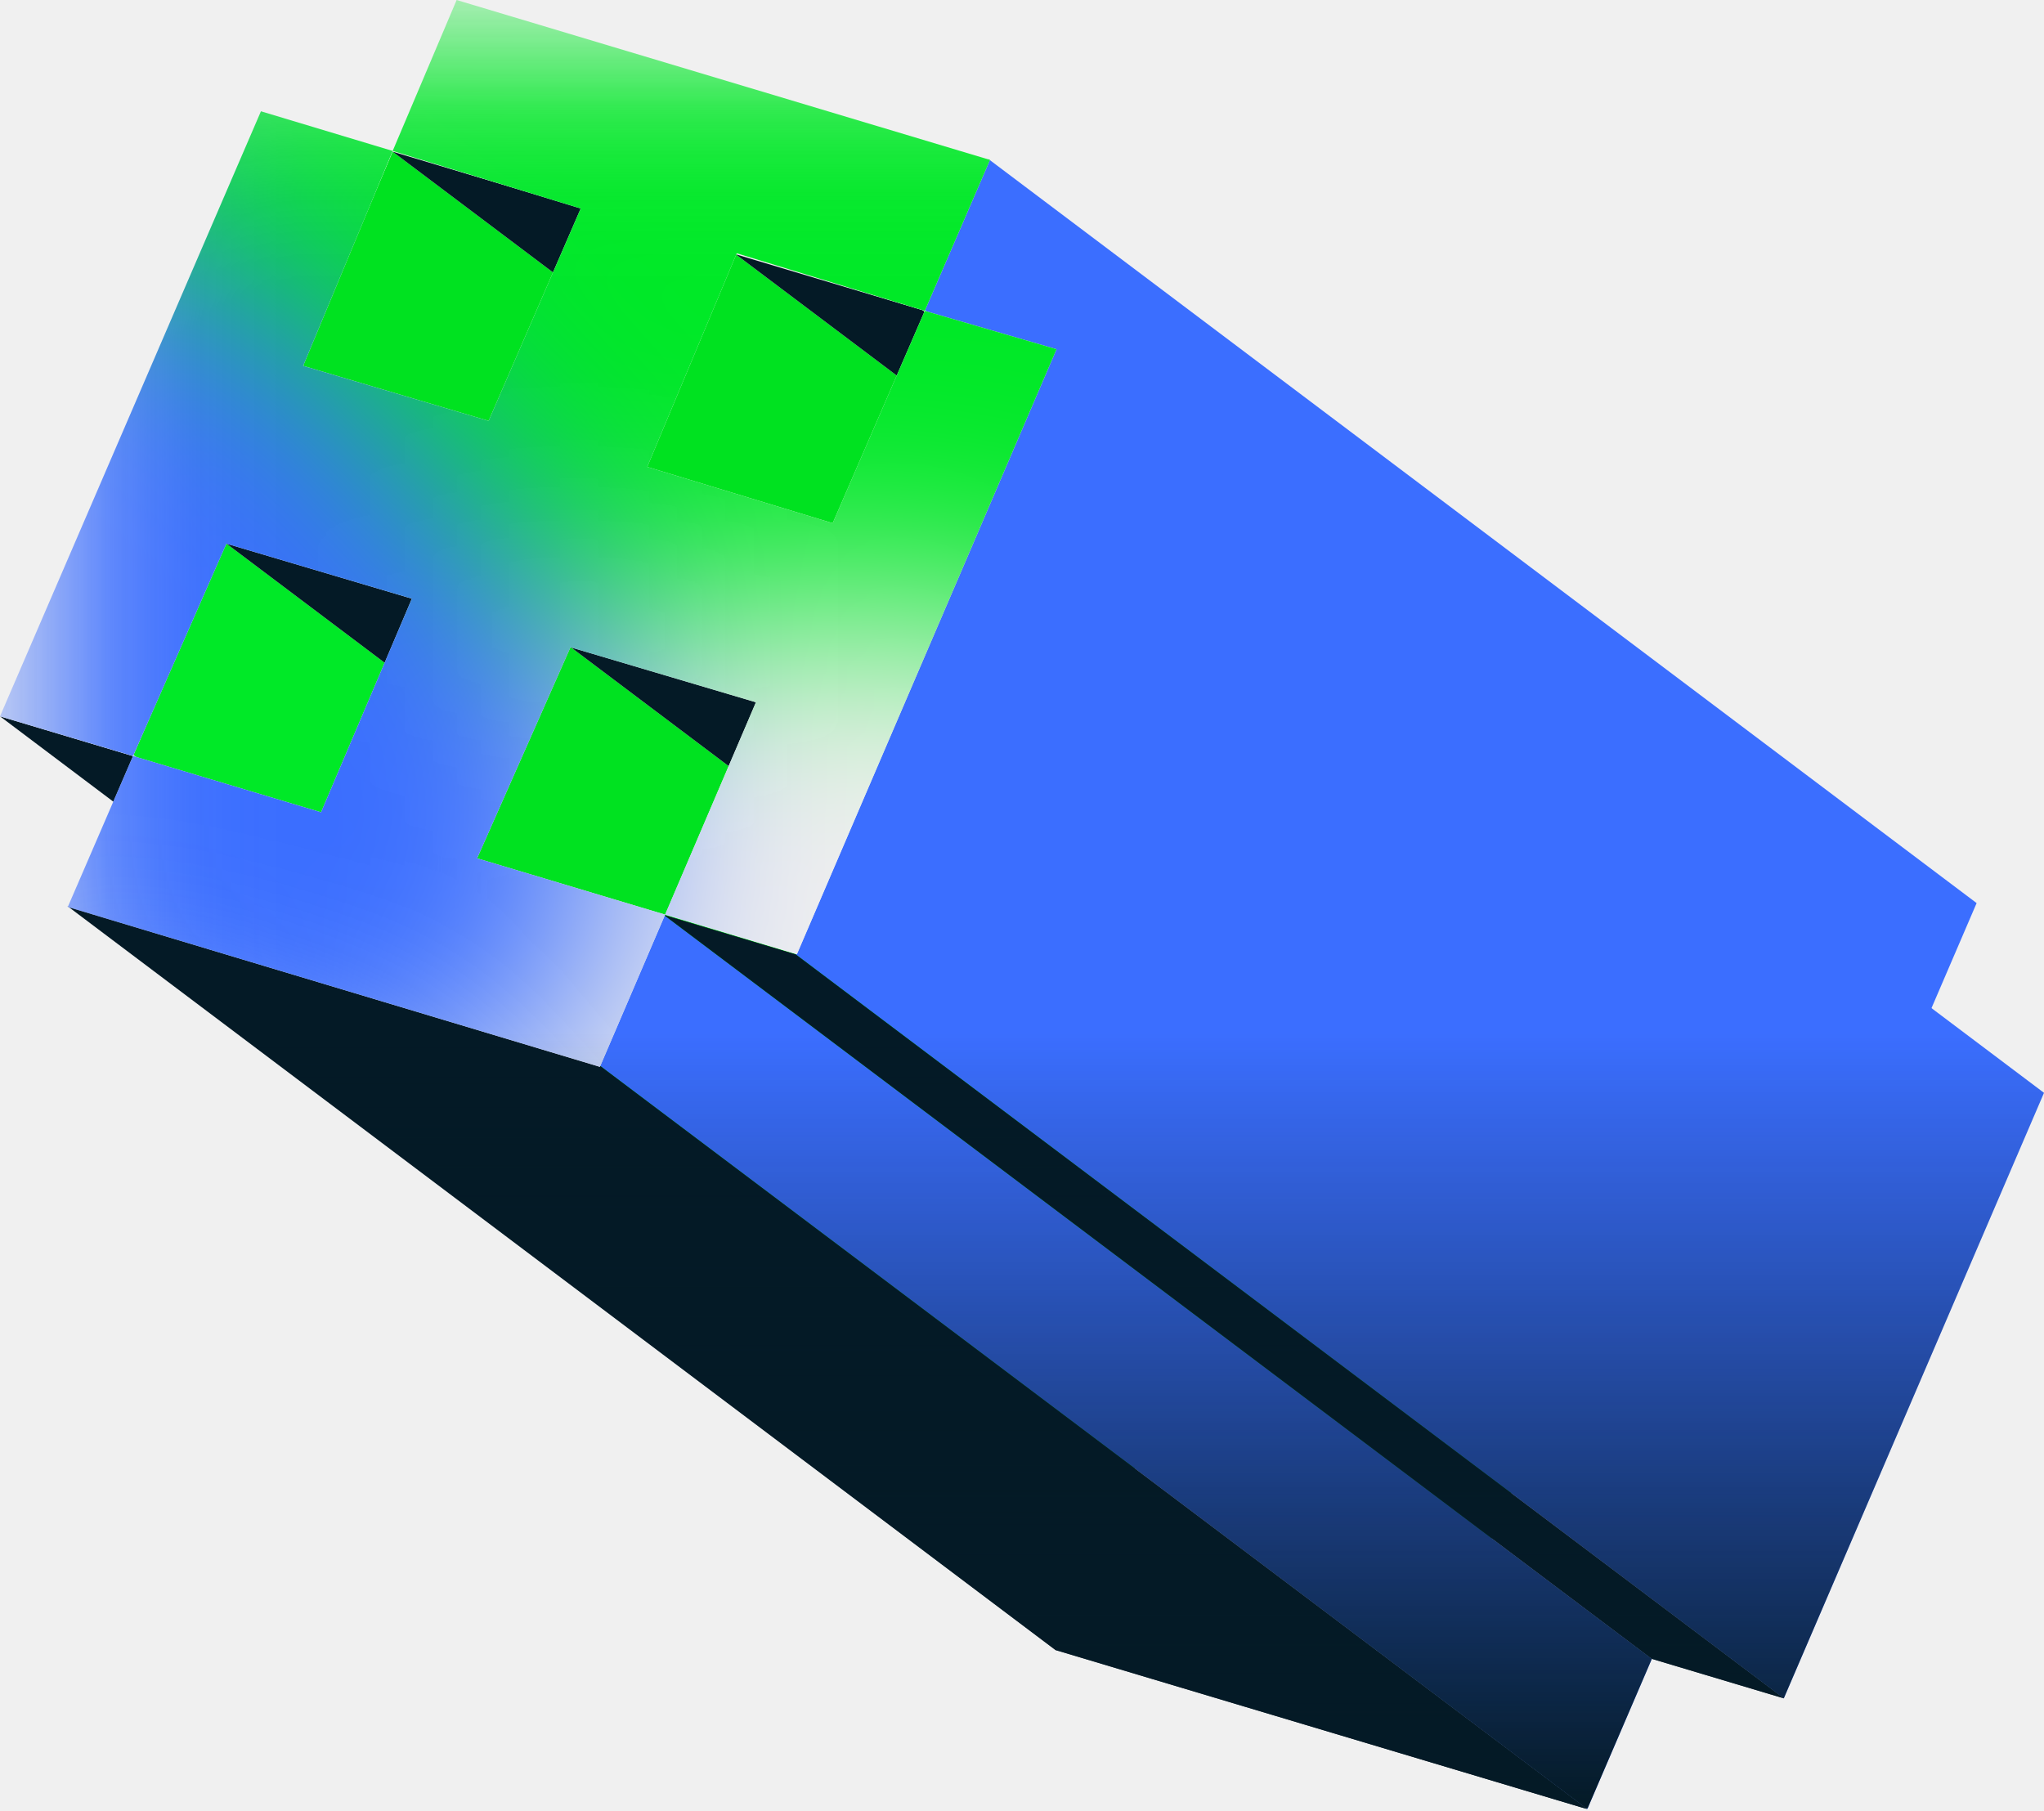
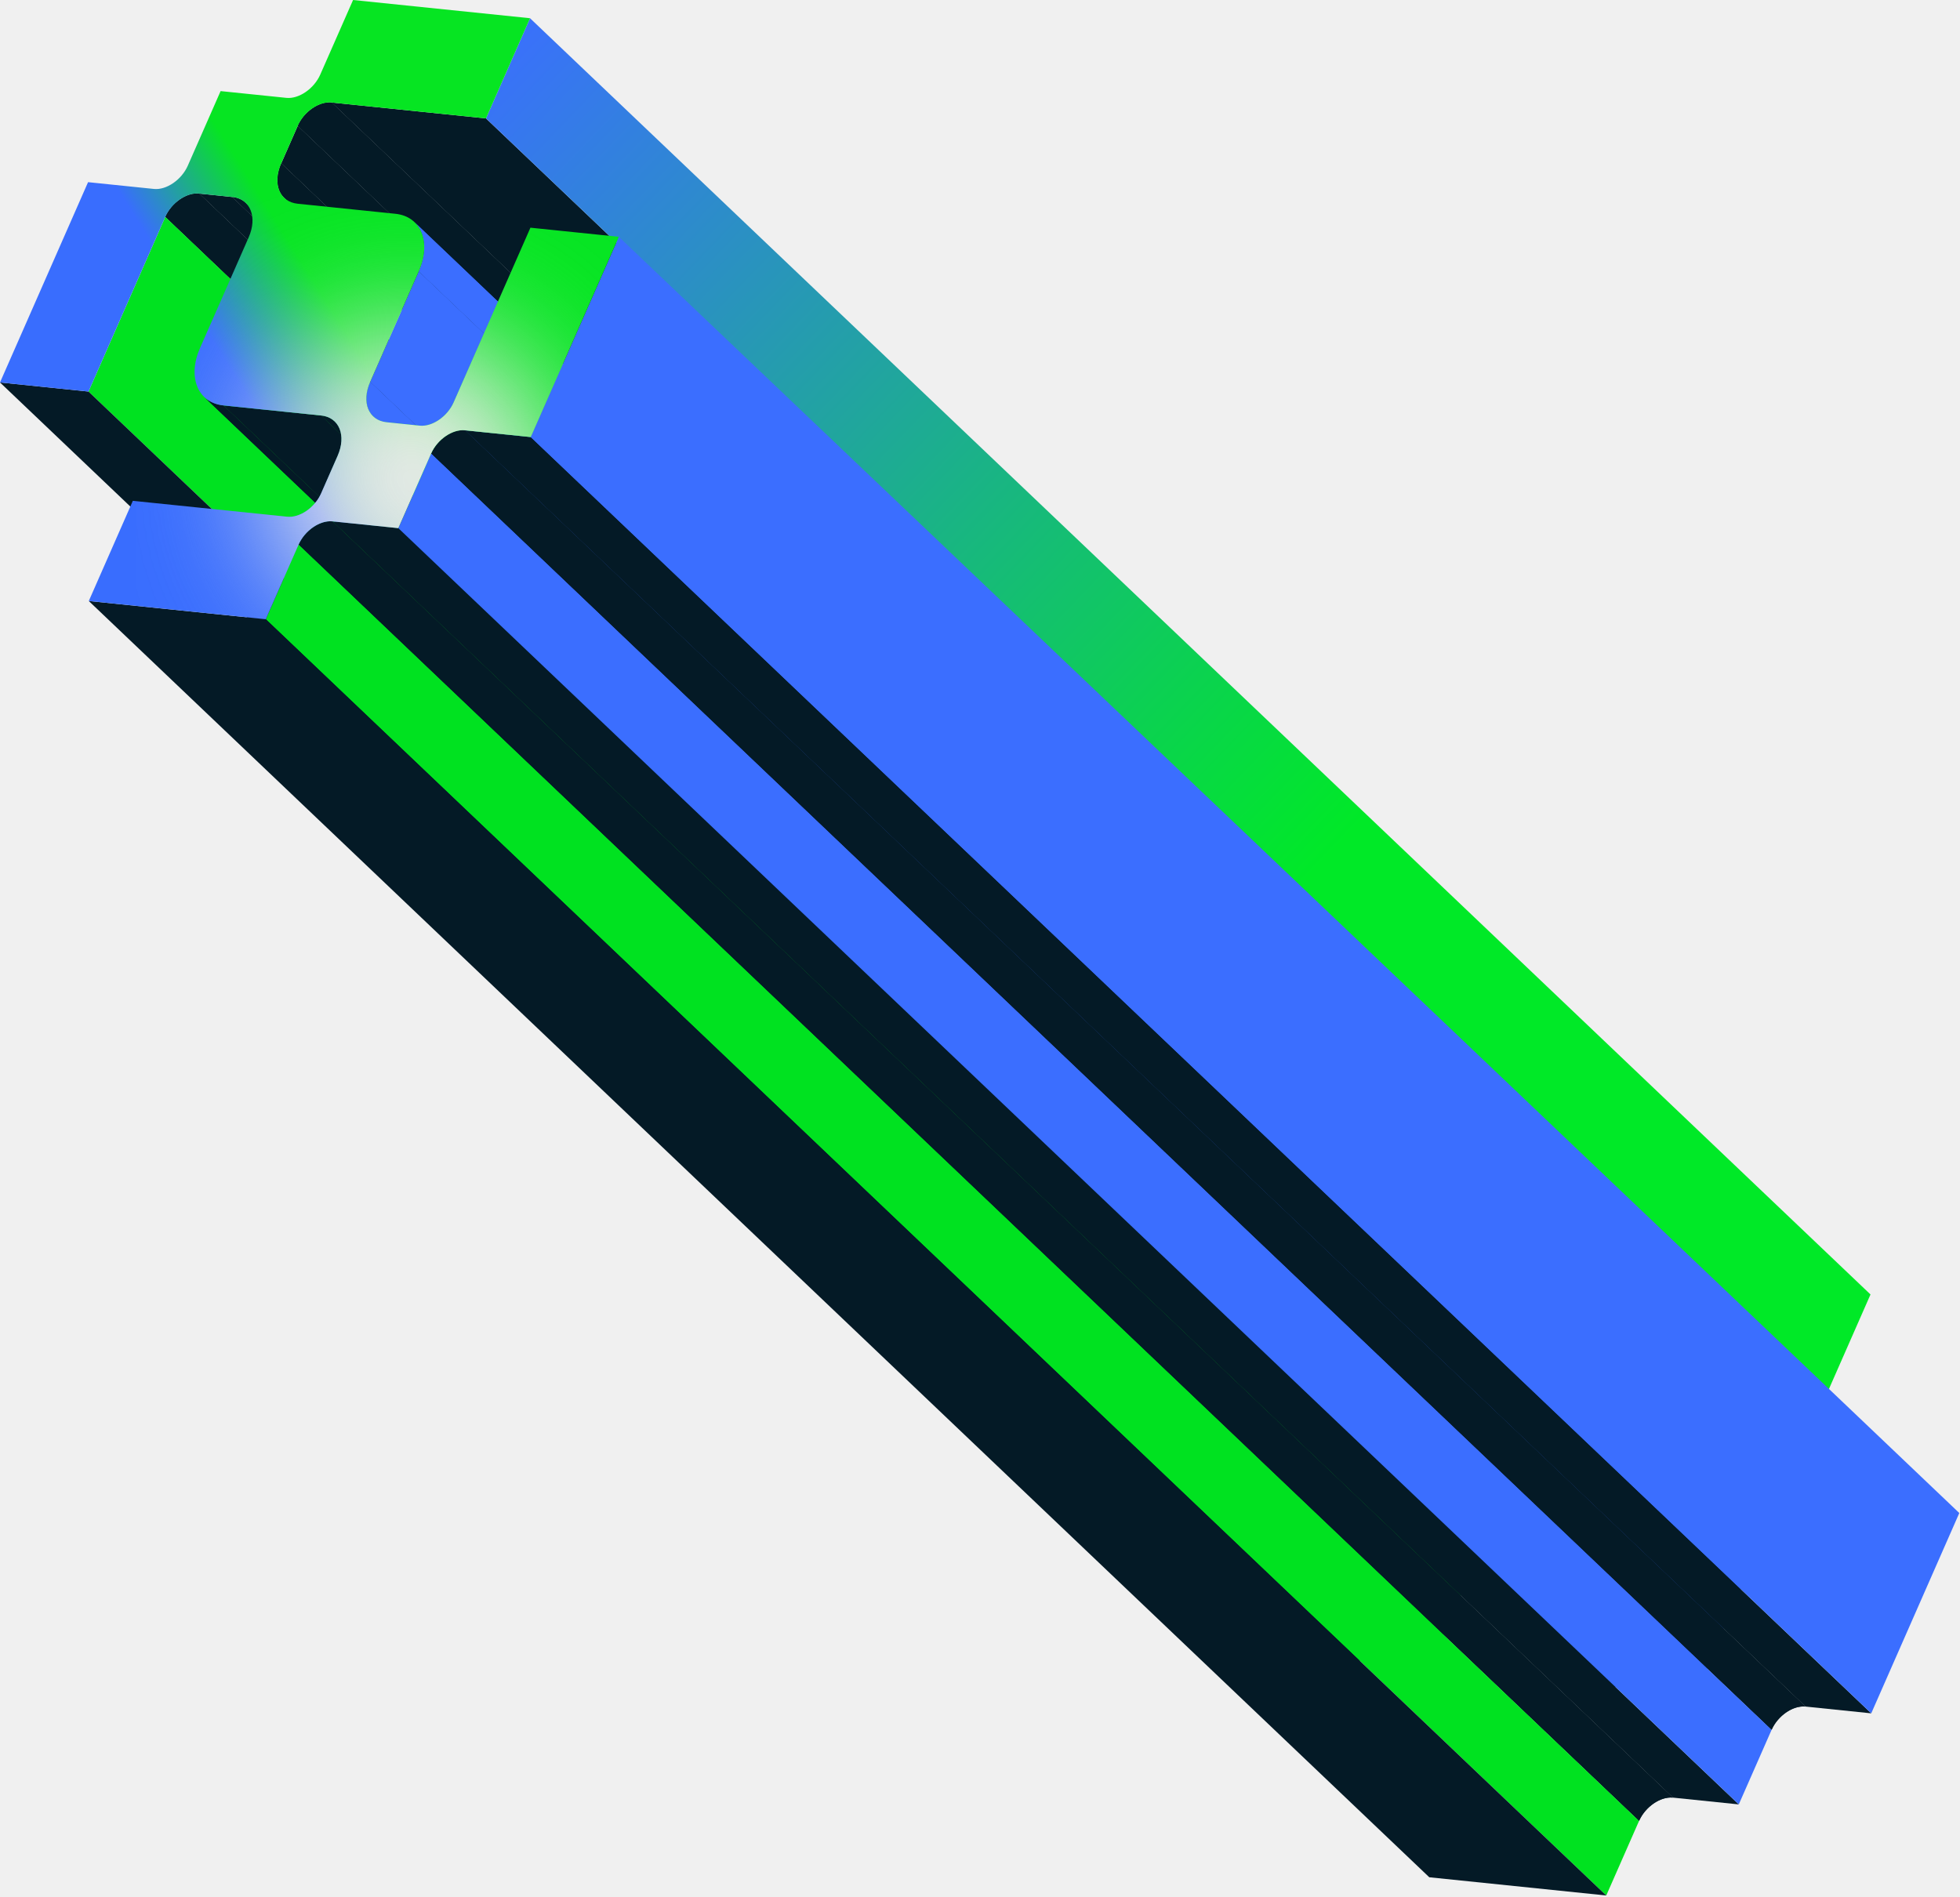
- <svg xmlns="http://www.w3.org/2000/svg" width="798" height="707" viewBox="0 0 798 707" fill="none">
-   <g clip-path="url(#clip0_184_1229)">
-     <path d="M117.64 142.22L503.435 432.698L539.103 349.7L153.308 59.216L117.64 142.22Z" fill="#00E220" />
-     <path d="M0 279.656L385.795 570.134L437.316 585.542L51.515 295.065L0 279.656Z" fill="#041A26" />
-     <path d="M52.093 294.739L437.894 585.216L473.556 502.231L87.761 211.747L52.093 294.739Z" fill="#00E927" />
-     <path d="M153.308 59.216L539.103 349.7L611.983 371.496L226.188 81.018L153.308 59.216Z" fill="#041A26" />
-     <path d="M87.761 211.747L473.557 502.231L546.437 524.027L160.641 233.549L87.761 211.747Z" fill="#041A26" />
-     <path d="M251.57 182.277L637.365 472.761L673.033 389.757L287.238 99.279L251.57 182.277Z" fill="#00E220" />
-     <path d="M186.029 334.796L571.825 625.28L607.486 542.288L221.691 251.81L186.029 334.796Z" fill="#00E220" />
-     <path d="M287.238 99.279L673.033 389.757L745.919 411.559L360.124 121.075L287.238 99.279Z" fill="#041A26" />
-     <path d="M360.69 120.756L746.485 411.24L771.695 352.571L385.9 62.087L360.69 120.756Z" fill="#3B6EFF" />
-     <path d="M221.691 251.81L607.486 542.288L680.366 564.09L294.571 273.606L221.691 251.81Z" fill="#041A26" />
-     <path d="M233.89 415.814L619.685 706.298L644.895 647.636L259.1 357.152L233.89 415.814Z" fill="#3B6EFF" />
-     <path d="M26.305 353.727L412.106 644.205L619.685 706.298L233.89 415.814L26.305 353.727Z" fill="#041A26" />
-     <path d="M310.615 372.56L696.41 663.044L798 426.648L412.205 136.164L310.615 372.56Z" fill="#3B6EFF" />
-     <path d="M259.1 357.152L644.895 647.636L696.41 663.044L310.614 372.56L259.1 357.152Z" fill="#041A26" />
-     <path fill-rule="evenodd" clip-rule="evenodd" d="M153.307 58.929L178.275 0L386.512 62.425L361.045 121.354L287.637 98.881L252.681 182.281L325.09 204.255L361.045 121.354L412.48 136.336L311.108 372.553L259.672 357.072L295.128 274.171L222.719 252.697L186.265 335.098L259.672 357.072L234.205 416.5L26.467 354.075L51.934 295.146L0 279.664L101.872 43.448L153.307 58.929ZM118.351 142.829L190.759 164.303L226.714 81.402L153.307 58.929L118.351 142.829ZM88.388 212.245L160.797 233.72L125.342 317.12L51.934 295.146L88.388 212.245Z" fill="#EFEFEF" />
-     <mask id="mask0_184_1229" style="mask-type:alpha" maskUnits="userSpaceOnUse" x="0" y="0" width="413" height="417">
-       <path fill-rule="evenodd" clip-rule="evenodd" d="M153.307 58.929L178.275 0L386.512 62.425L361.045 121.354L287.637 98.881L252.681 182.281L325.09 204.255L361.045 121.354L412.48 136.336L311.108 372.553L259.672 357.072L295.128 274.171L222.719 252.697L186.265 335.098L259.672 357.072L234.205 416.5L26.467 354.075L51.934 295.146L0 279.664L101.872 43.448L153.307 58.929ZM118.351 142.829L190.759 164.303L226.714 81.402L153.307 58.929L118.351 142.829ZM88.388 212.245L160.797 233.72L125.342 317.12L51.934 295.146L88.388 212.245Z" fill="#C4C4C4" />
+ <svg xmlns="http://www.w3.org/2000/svg" width="1266" height="1225" viewBox="0 0 1266 1225" fill="none">
+   <g clip-path="url(#clip0_543_1455)">
+     <path d="M106.76 140.11L972.6 964.58C976.62 955.44 986.41 948.7 994.48 949.53L128.64 125.06C120.58 124.23 110.78 130.97 106.76 140.11Z" fill="#041A26" />
+     <path d="M106.76 140.11L972.6 964.58C976.08 956.66 983.9 950.54 991.18 949.59L125.34 125.12C118.06 126.08 110.24 132.19 106.76 140.11Z" fill="#041A26" />
+     <path d="M125.34 125.12L991.18 949.6C992.3 949.45 993.41 949.43 994.49 949.54L128.65 125.07C127.57 124.95 126.46 124.98 125.34 125.12Z" fill="#041A26" />
+     <path d="M128.65 125.06L994.48 949.54L1015.86 951.74L150.03 127.27L128.65 125.06Z" fill="#041A26" />
+     <path d="M192.32 81.27L1058.15 905.74C1062.17 896.6 1071.97 889.87 1080.04 890.7L214.2 66.23C206.13 65.4 196.33 72.13 192.32 81.27Z" fill="#041A26" />
+     <path d="M192.32 81.27L1058.15 905.74C1061.63 897.82 1069.45 891.71 1076.73 890.76L210.89 66.29C203.62 67.24 195.8 73.35 192.32 81.27Z" fill="#041A26" />
+     <path d="M210.89 66.29L1076.73 890.76C1077.85 890.61 1078.96 890.59 1080.04 890.7L214.2 66.23C213.12 66.12 212.02 66.14 210.89 66.29Z" fill="#041A26" />
+     <path d="M181.65 105.53L1047.49 930L1058.15 905.74L192.32 81.27L181.65 105.53Z" fill="#041A26" />
+     <path d="M1024.5 955.51L158.66 131.04C156.49 128.98 153.58 127.63 150.02 127.27L1015.86 951.74C1019.42 952.1 1022.34 953.45 1024.5 955.51Z" fill="#041A26" />
+     <path d="M150.03 127.27L1015.86 951.74C1019.42 952.11 1022.33 953.45 1024.5 955.51L158.66 131.04C156.5 128.97 153.58 127.63 150.03 127.27Z" fill="#041A26" />
+     <path d="M57.16 252.95L923 1077.43L972.6 964.58L106.76 140.11L57.16 252.95Z" fill="#00E220" />
+     <path d="M0 247.07L865.84 1071.54L923 1077.43L57.16 252.95L0 247.07Z" fill="#041A26" />
+     <path d="M183.61 127.84L1049.45 952.31C1044.52 947.61 1043.46 939.18 1047.49 930L181.65 105.53C177.62 114.71 178.68 123.14 183.61 127.84Z" fill="#041A26" />
+     <path d="M183.61 127.84L1049.45 952.31C1045.23 948.29 1043.85 941.55 1046.05 933.94L180.21 109.47C178.01 117.08 179.39 123.82 183.61 127.84Z" fill="#041A26" />
+     <path d="M180.21 109.47L1046.05 933.95C1046.42 932.66 1046.9 931.34 1047.49 930.01L181.65 105.54C181.06 106.86 180.59 108.18 180.21 109.47Z" fill="#041A26" />
+     <path d="M214.2 66.23L1080.04 890.7L1179.74 900.96L313.9 76.49L214.2 66.23Z" fill="#041A26" />
+     <path d="M313.9 76.49L1179.74 900.96L1208.19 836.24L342.35 11.77L313.9 76.49Z" fill="url(#paint0_linear_543_1455)" />
+     <path d="M132.02 256.56L997.85 1081.03C1000.93 1083.97 1005.08 1085.88 1010.15 1086.4L144.31 261.93C139.25 261.41 135.1 259.49 132.02 256.56Z" fill="#041A26" />
+     <path d="M132.02 256.56L997.85 1081.03C1000.93 1083.97 1005.08 1085.88 1010.15 1086.4L144.31 261.93C139.25 261.41 135.1 259.49 132.02 256.56Z" fill="#041A26" />
+     <path d="M1133.53 967.96L267.69 143.49C274.71 150.18 276.23 162.19 270.48 175.25L1136.33 999.72C1142.07 986.66 1140.56 974.64 1133.53 967.96Z" fill="#3B6EFF" />
+     <path d="M270.49 175.25L1136.33 999.72C1137.16 997.82 1137.84 995.95 1138.38 994.11L272.54 169.64C272.01 171.48 271.33 173.35 270.49 175.25Z" fill="#3B6EFF" />
+     <path d="M272.54 169.64L1138.38 994.11C1141.52 983.28 1139.54 973.67 1133.54 967.96L267.7 143.49C273.7 149.2 275.68 158.81 272.54 169.64Z" fill="#3B6EFF" />
+     <path d="M144.31 261.93L1010.15 1086.4L1073.3 1092.9L207.46 268.43L144.31 261.93Z" fill="#041A26" />
+     <path d="M239.09 246.69L1104.93 1071.16L1136.33 999.72L270.49 175.25L239.09 246.69Z" fill="#3B6EFF" />
+     <path d="M1081.94 1096.67L216.1 272.2C213.93 270.14 211.02 268.79 207.46 268.43L1073.3 1092.9C1076.86 1093.27 1079.77 1094.61 1081.94 1096.67Z" fill="#041A26" />
+     <path d="M207.46 268.43L1073.3 1092.9C1076.86 1093.27 1079.77 1094.61 1081.94 1096.67L216.1 272.2C213.94 270.14 211.02 268.79 207.46 268.43Z" fill="#041A26" />
+     <path d="M241.05 269L1106.89 1093.47C1101.95 1088.77 1100.89 1080.33 1104.93 1071.15L239.09 246.68C235.06 255.86 236.12 264.3 241.05 269Z" fill="#3B6EFF" />
+     <path d="M241.05 269L1106.89 1093.47C1102.67 1089.45 1101.28 1082.7 1103.49 1075.1L237.65 250.63C235.44 258.24 236.83 264.99 241.05 269Z" fill="#3B6EFF" />
+     <path d="M237.65 250.63L1103.49 1075.1C1103.86 1073.81 1104.34 1072.49 1104.93 1071.16L239.09 246.69C238.5 248.02 238.02 249.34 237.65 250.63Z" fill="#3B6EFF" />
+     <path d="M192.85 351.87L1058.69 1176.34C1062.71 1167.2 1072.5 1160.46 1080.57 1161.29L214.73 336.82C206.67 335.99 196.87 342.73 192.85 351.87Z" fill="#041A26" />
+     <path d="M192.85 351.87L1058.69 1176.34C1062.17 1168.42 1069.99 1162.3 1077.27 1161.35L211.43 336.88C204.15 337.83 196.33 343.95 192.85 351.87Z" fill="#041A26" />
+     <path d="M211.43 336.88L1077.27 1161.35C1078.39 1161.2 1079.5 1161.18 1080.58 1161.29L214.74 336.82C213.66 336.71 212.55 336.73 211.43 336.88Z" fill="#041A26" />
+     <path d="M171.68 400.04L1037.51 1224.51L1058.69 1176.34L192.85 351.87L171.68 400.04Z" fill="#00E220" />
+     <path d="M57.36 388.27L923.2 1212.74L1037.51 1224.51L171.68 400.04L57.36 388.27Z" fill="#041A26" />
+     <path d="M278.46 293.03L1144.3 1117.5C1148.32 1108.36 1158.11 1101.63 1166.18 1102.46L300.34 277.99C292.27 277.16 282.48 283.89 278.46 293.03Z" fill="#041A26" />
+     <path d="M278.46 293.03L1144.3 1117.5C1147.78 1109.58 1155.6 1103.47 1162.87 1102.52L297.03 278.05C289.76 279 281.94 285.11 278.46 293.03Z" fill="#041A26" />
+     <path d="M297.03 278.05L1162.87 1102.52C1163.99 1102.37 1165.1 1102.35 1166.18 1102.46L300.34 277.99C299.26 277.88 298.15 277.9 297.03 278.05Z" fill="#041A26" />
+     <path d="M214.74 336.82L1080.57 1161.29L1123.12 1165.67L257.29 341.2L214.74 336.82Z" fill="#041A26" />
+     <path d="M257.29 341.2L1123.12 1165.67L1144.3 1117.5L278.46 293.03L257.29 341.2Z" fill="#3B6EFF" />
+     <path d="M300.34 277.99L1166.18 1102.46L1208.67 1106.84L342.83 282.36L300.34 277.99Z" fill="#041A26" />
+     <path d="M342.83 282.36L1208.67 1106.84L1265.55 977.44L399.71 152.97L342.83 282.36Z" fill="#3B6EFF" />
+   </g>
+   <g clip-path="url(#clip1_543_1455)">
+     <path d="M228.05 0L206.87 48.17C202.85 57.31 193.05 64.05 184.98 63.22L142.49 58.85L121.31 107.02C117.29 116.16 107.49 122.89 99.42 122.06L56.88 117.68L-3.05176e-05 247.07L57.16 252.95L106.76 140.11C110.78 130.97 120.57 124.23 128.64 125.06L150.02 127.26C161.68 128.46 166.42 140.14 160.62 153.35L129.22 224.79C120.96 243.59 127.71 260.21 144.31 261.92L207.46 268.42C219.12 269.62 223.87 281.3 218.06 294.5L207.39 318.76C203.37 327.9 193.57 334.63 185.5 333.8L85.8 323.54L57.35 388.26L171.66 400.03L192.84 351.86C196.86 342.72 206.65 335.98 214.72 336.81L257.27 341.19L278.45 293.02C282.47 283.88 292.26 277.15 300.33 277.98L342.82 282.35L399.72 152.97L342.62 147.09L293.02 259.93C289 269.07 279.2 275.81 271.13 274.98L249.7 272.77C238.04 271.57 233.3 259.89 239.1 246.68L270.5 175.24C278.76 156.44 272 139.82 255.41 138.11L192.26 131.61C180.6 130.41 175.85 118.73 181.66 105.53L192.32 81.27C196.34 72.13 206.14 65.4 214.21 66.23L313.91 76.49L342.36 11.77L228.05 0Z" fill="url(#paint1_linear_543_1455)" />
+     <mask id="mask0_543_1455" style="mask-type:alpha" maskUnits="userSpaceOnUse" x="0" y="0" width="400" height="401">
+       <path d="M228.05 0L206.87 48.17C202.85 57.31 193.05 64.05 184.98 63.22L142.49 58.85L121.31 107.02C117.29 116.16 107.49 122.89 99.42 122.06L56.88 117.68L-3.05176e-05 247.07L57.16 252.95L106.76 140.11C110.78 130.97 120.57 124.23 128.64 125.06L150.02 127.26C161.68 128.46 166.42 140.14 160.62 153.35L129.22 224.79C120.96 243.59 127.71 260.21 144.31 261.92L207.46 268.42C219.12 269.62 223.87 281.3 218.06 294.5L207.39 318.76C203.37 327.9 193.57 334.63 185.5 333.8L85.8 323.54L57.35 388.26L171.66 400.03L192.84 351.86C196.86 342.72 206.65 335.98 214.72 336.81L257.27 341.19L278.45 293.02C282.47 283.88 292.26 277.15 300.33 277.98L342.82 282.35L399.72 152.97L342.62 147.09L293.02 259.93C289 269.07 279.2 275.81 271.13 274.98L249.7 272.77C238.04 271.57 233.3 259.89 239.1 246.68L270.5 175.24C278.76 156.44 272 139.82 255.41 138.11L192.26 131.61C180.6 130.41 175.85 118.73 181.66 105.53L192.32 81.27C196.34 72.13 206.14 65.4 214.21 66.23L313.91 76.49L342.36 11.77L228.05 0Z" fill="url(#paint2_linear_543_1455)" />
    </mask>
-     <g mask="url(#mask0_184_1229)">
-       <g filter="url(#filter0_f_184_1229)">
-         <ellipse rx="336.318" ry="186.01" transform="matrix(0.973559 0.228435 -0.228459 0.973554 336.32 79.526)" fill="#00E927" />
-         <ellipse cx="325.536" cy="394.26" rx="205.566" ry="159.726" fill="#EFEFEF" />
-         <ellipse rx="244.726" ry="149.311" transform="matrix(0.77086 0.637004 -0.639459 0.768825 28.8476 247.286)" fill="#3B6EFF" />
+     <g mask="url(#mask0_543_1455)">
+       <g filter="url(#filter0_f_543_1455)">
+         <ellipse cx="268.183" cy="310.942" rx="92.073" ry="101.746" transform="rotate(-31.6856 268.183 310.942)" fill="#EAEAEA" />
      </g>
-     </g>
-     <mask id="mask1_184_1229" style="mask-type:alpha" maskUnits="userSpaceOnUse" x="0" y="0" width="798" height="707">
-       <path d="M117.64 142.22L503.435 432.698L539.103 349.7L153.308 59.216L117.64 142.22Z" fill="#00E220" />
-       <path d="M0 279.656L385.795 570.134L437.316 585.542L51.515 295.065L0 279.656Z" fill="#041A26" />
-       <path d="M52.093 294.739L437.894 585.216L473.556 502.231L87.761 211.747L52.093 294.739Z" fill="#00E927" />
-       <path d="M153.308 59.216L539.103 349.7L611.983 371.496L226.188 81.018L153.308 59.216Z" fill="#041A26" />
-       <path d="M87.761 211.747L473.557 502.231L546.437 524.027L160.641 233.549L87.761 211.747Z" fill="#041A26" />
-       <path d="M251.57 182.277L637.365 472.761L673.033 389.757L287.238 99.279L251.57 182.277Z" fill="#00E220" />
-       <path d="M186.029 334.796L571.825 625.28L607.486 542.288L221.691 251.81L186.029 334.796Z" fill="#00E220" />
-       <path d="M287.238 99.279L673.033 389.757L745.919 411.559L360.124 121.075L287.238 99.279Z" fill="#041A26" />
-       <path d="M360.69 120.756L746.485 411.24L771.695 352.571L385.9 62.087L360.69 120.756Z" fill="#3B6EFF" />
-       <path d="M221.691 251.81L607.486 542.288L680.366 564.09L294.571 273.606L221.691 251.81Z" fill="#041A26" />
-       <path d="M233.89 415.814L619.685 706.298L644.895 647.636L259.1 357.152L233.89 415.814Z" fill="#3B6EFF" />
-       <path d="M26.305 353.727L412.106 644.205L619.685 706.298L233.89 415.814L26.305 353.727Z" fill="#041A26" />
-       <path d="M310.615 372.56L696.41 663.044L798 426.648L412.205 136.164L310.615 372.56Z" fill="#3B6EFF" />
-       <path d="M259.1 357.152L644.895 647.636L696.41 663.044L310.614 372.56L259.1 357.152Z" fill="#041A26" />
-       <path fill-rule="evenodd" clip-rule="evenodd" d="M153.307 58.929L178.275 0L386.512 62.425L361.045 121.354L287.637 98.881L252.681 182.281L325.09 204.255L361.045 121.354L412.48 136.336L311.108 372.553L259.672 357.072L295.128 274.171L222.719 252.697L186.265 335.098L259.672 357.072L234.205 416.5L26.467 354.075L51.934 295.146L0 279.664L101.872 43.448L153.307 58.929ZM118.351 142.829L190.759 164.303L226.714 81.402L153.307 58.929L118.351 142.829ZM88.388 212.245L160.797 233.72L125.342 317.12L51.934 295.146L88.388 212.245Z" fill="#EFEFEF" />
-       <mask id="mask2_184_1229" style="mask-type:alpha" maskUnits="userSpaceOnUse" x="0" y="0" width="413" height="417">
-         <path fill-rule="evenodd" clip-rule="evenodd" d="M153.307 58.929L178.275 0L386.512 62.425L361.045 121.354L287.637 98.881L252.681 182.281L325.09 204.255L361.045 121.354L412.48 136.336L311.108 372.553L259.672 357.072L295.128 274.171L222.719 252.697L186.265 335.098L259.672 357.072L234.205 416.5L26.467 354.075L51.934 295.146L0 279.664L101.872 43.448L153.307 58.929ZM118.351 142.829L190.759 164.303L226.714 81.402L153.307 58.929L118.351 142.829ZM88.388 212.245L160.797 233.72L125.342 317.12L51.934 295.146L88.388 212.245Z" fill="#C4C4C4" />
-       </mask>
-       <g mask="url(#mask2_184_1229)">
-         <ellipse rx="336.318" ry="186.01" transform="matrix(0.973559 0.228435 -0.228459 0.973554 336.32 79.526)" fill="#00E927" />
-         <ellipse cx="325.536" cy="394.26" rx="205.566" ry="159.726" fill="#EFEFEF" />
-         <ellipse rx="244.726" ry="149.311" transform="matrix(0.77086 0.637004 -0.639459 0.768825 28.8476 247.286)" fill="#3B6EFF" />
-       </g>
-     </mask>
-     <g mask="url(#mask1_184_1229)">
-       <rect width="798" height="706" fill="url(#paint0_linear_184_1229)" />
    </g>
  </g>
  <defs>
-     <filter id="filter0_f_184_1229" x="-272.633" y="-207.239" width="1029.16" height="851.224" filterUnits="userSpaceOnUse" color-interpolation-filters="sRGB">
+     <filter id="filter0_f_543_1455" x="88.333" y="126.753" width="359.699" height="368.379" filterUnits="userSpaceOnUse" color-interpolation-filters="sRGB">
      <feFlood flood-opacity="0" result="BackgroundImageFix" />
      <feBlend mode="normal" in="SourceGraphic" in2="BackgroundImageFix" result="shape" />
-       <feGaussianBlur stdDeviation="45" result="effect1_foregroundBlur_184_1229" />
+       <feGaussianBlur stdDeviation="42.5" result="effect1_foregroundBlur_543_1455" />
    </filter>
-     <linearGradient id="paint0_linear_184_1229" x1="399" y1="403.249" x2="399" y2="706" gradientUnits="userSpaceOnUse">
-       <stop stop-color="#041A26" stop-opacity="0" />
-       <stop offset="1" stop-color="#041A26" />
+     <linearGradient id="paint0_linear_543_1455" x1="310.27" y1="24.426" x2="860.227" y2="551.404" gradientUnits="userSpaceOnUse">
+       <stop stop-color="#3B6EFF" />
+       <stop offset="1" stop-color="#00E927" />
    </linearGradient>
-     <clipPath id="clip0_184_1229">
-       <rect width="798" height="706.298" fill="white" transform="matrix(-1 0 0 1 798 0)" />
+     <linearGradient id="paint1_linear_543_1455" x1="200" y1="177" x2="135.5" y2="217.5" gradientUnits="userSpaceOnUse">
+       <stop stop-color="#06E522" />
+       <stop offset="0.494" stop-color="#1FAA8F" />
+       <stop offset="1" stop-color="#396DFE" />
+     </linearGradient>
+     <linearGradient id="paint2_linear_543_1455" x1="214.5" y1="170" x2="150.5" y2="218.5" gradientUnits="userSpaceOnUse">
+       <stop stop-color="#06E522" />
+       <stop offset="0.521" stop-color="#00E727" />
+       <stop offset="1" stop-color="#396DFE" />
+     </linearGradient>
+     <clipPath id="clip0_543_1455">
+       <rect width="1265.55" height="1224.51" fill="white" transform="matrix(-1 0 0 1 1265.55 0)" />
+     </clipPath>
+     <clipPath id="clip1_543_1455">
+       <rect width="399.71" height="400.04" fill="white" />
    </clipPath>
  </defs>
</svg>
